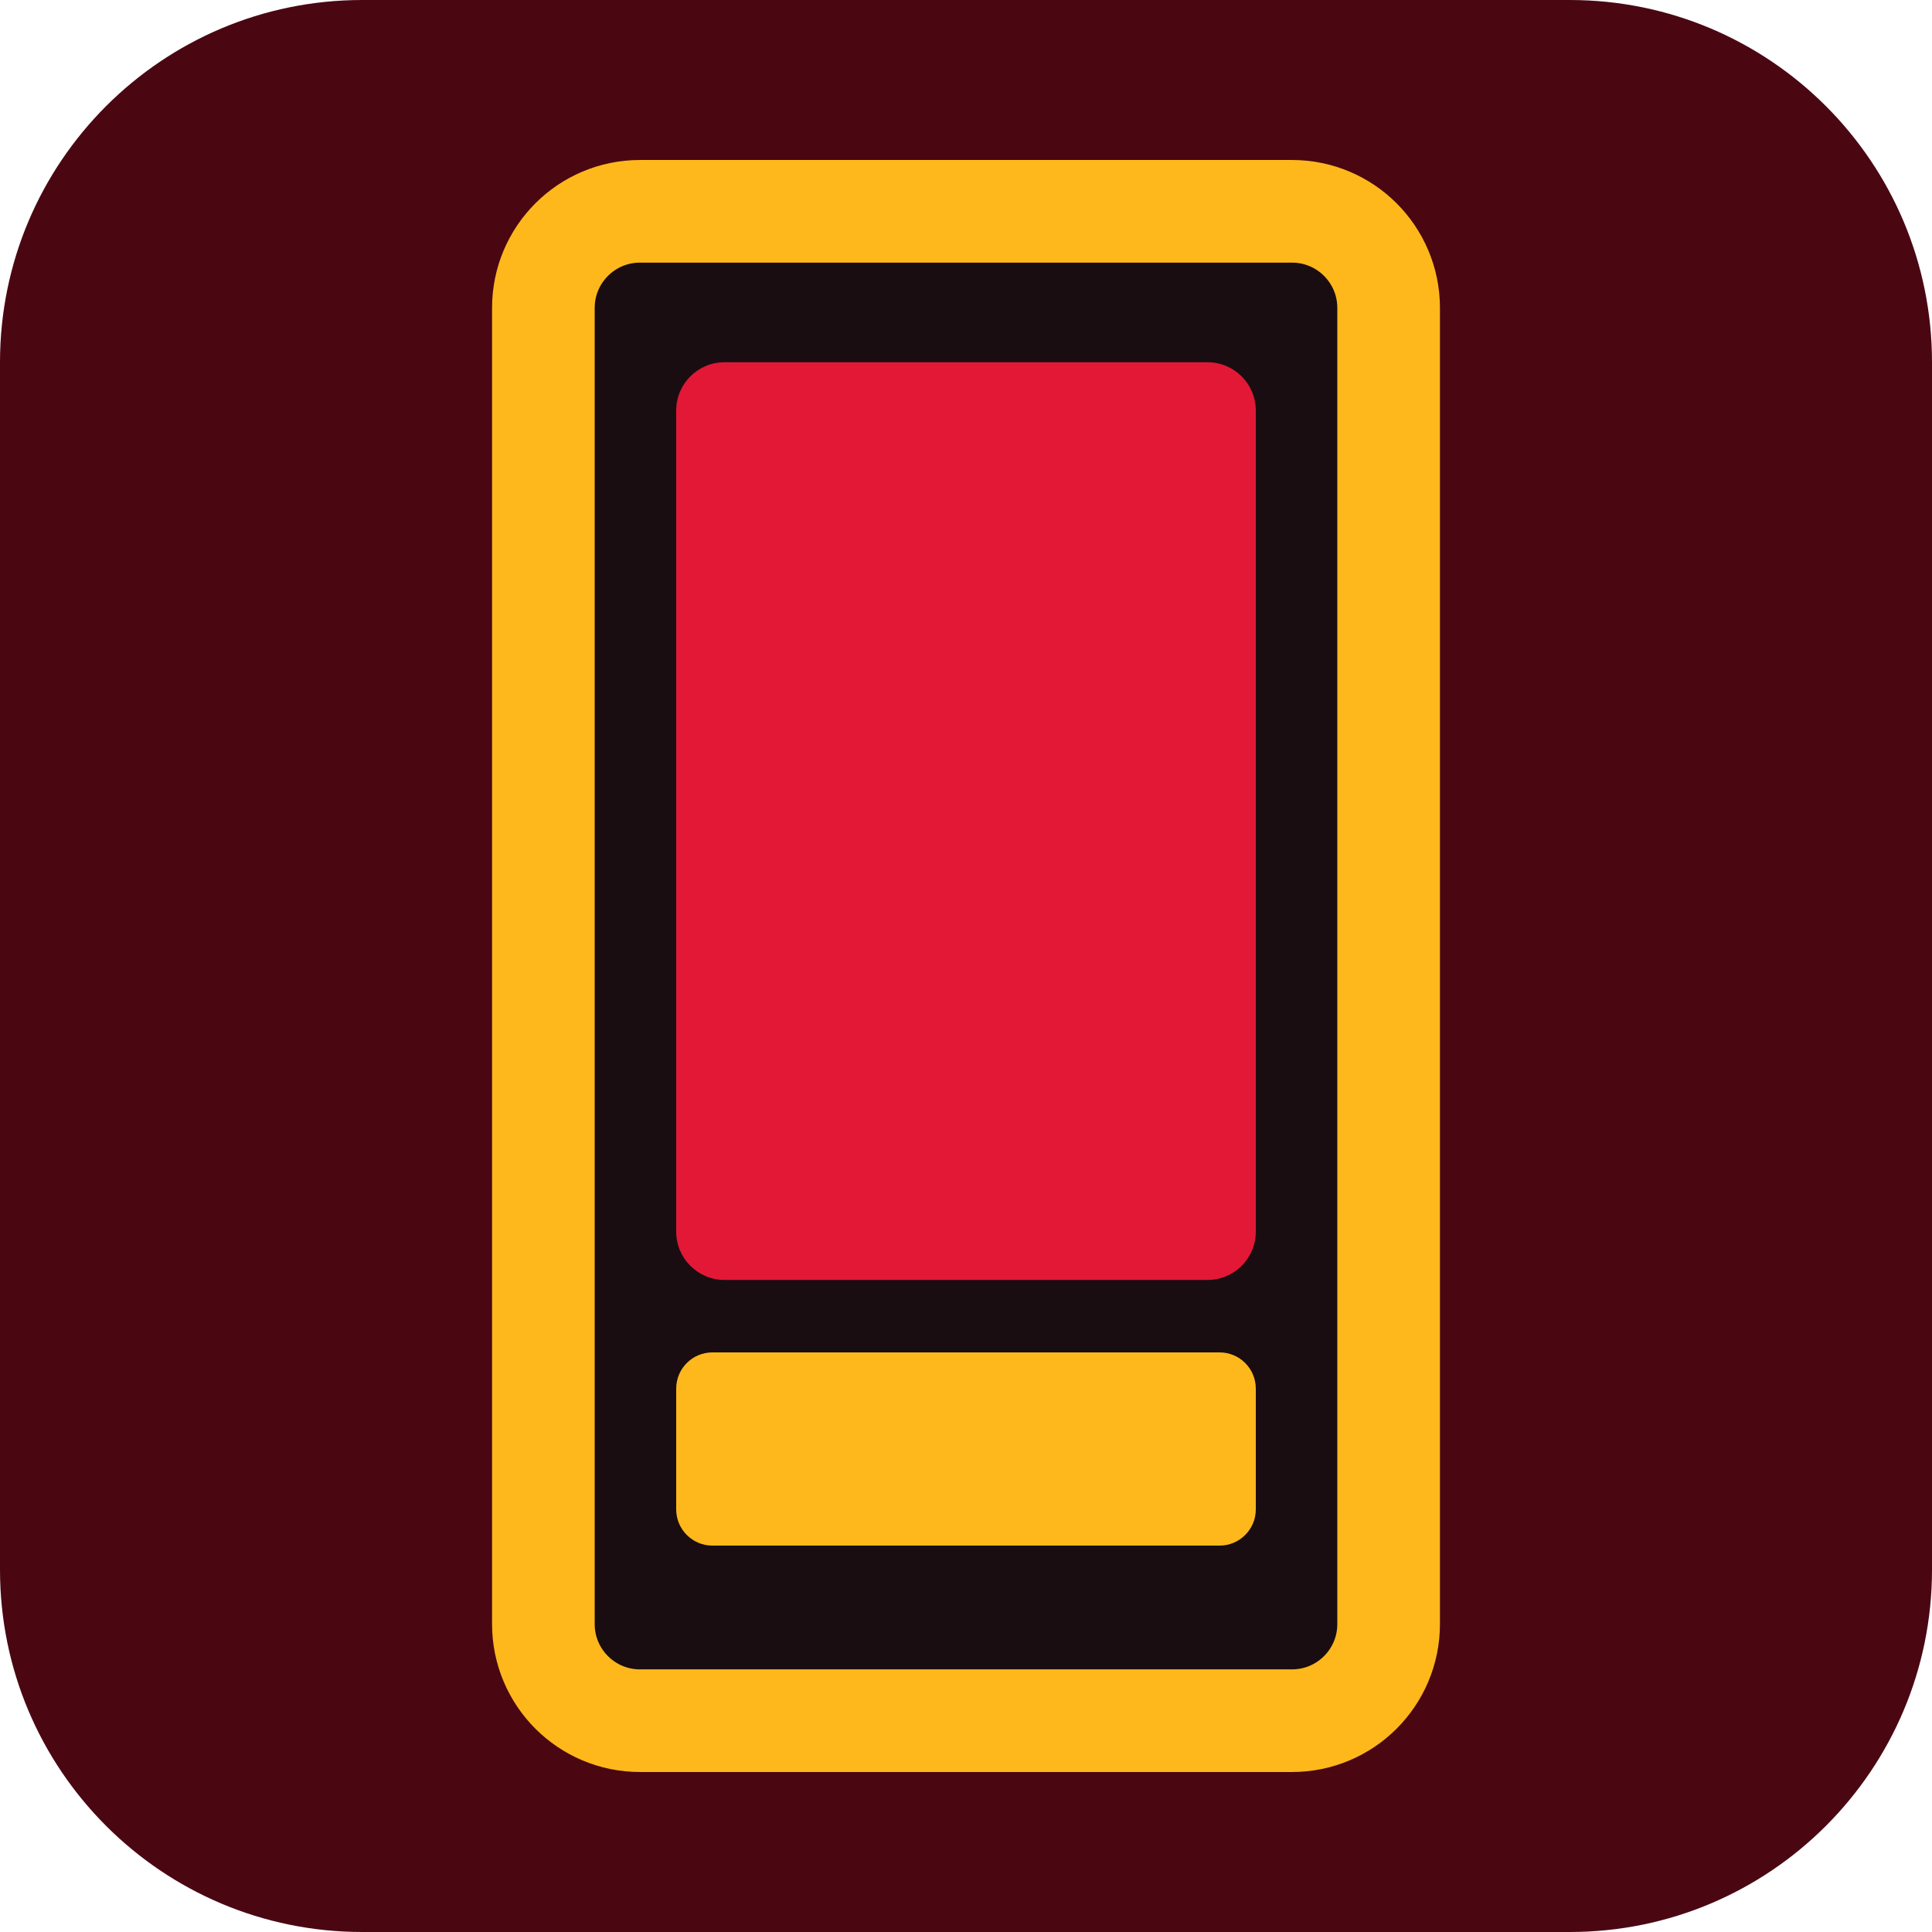
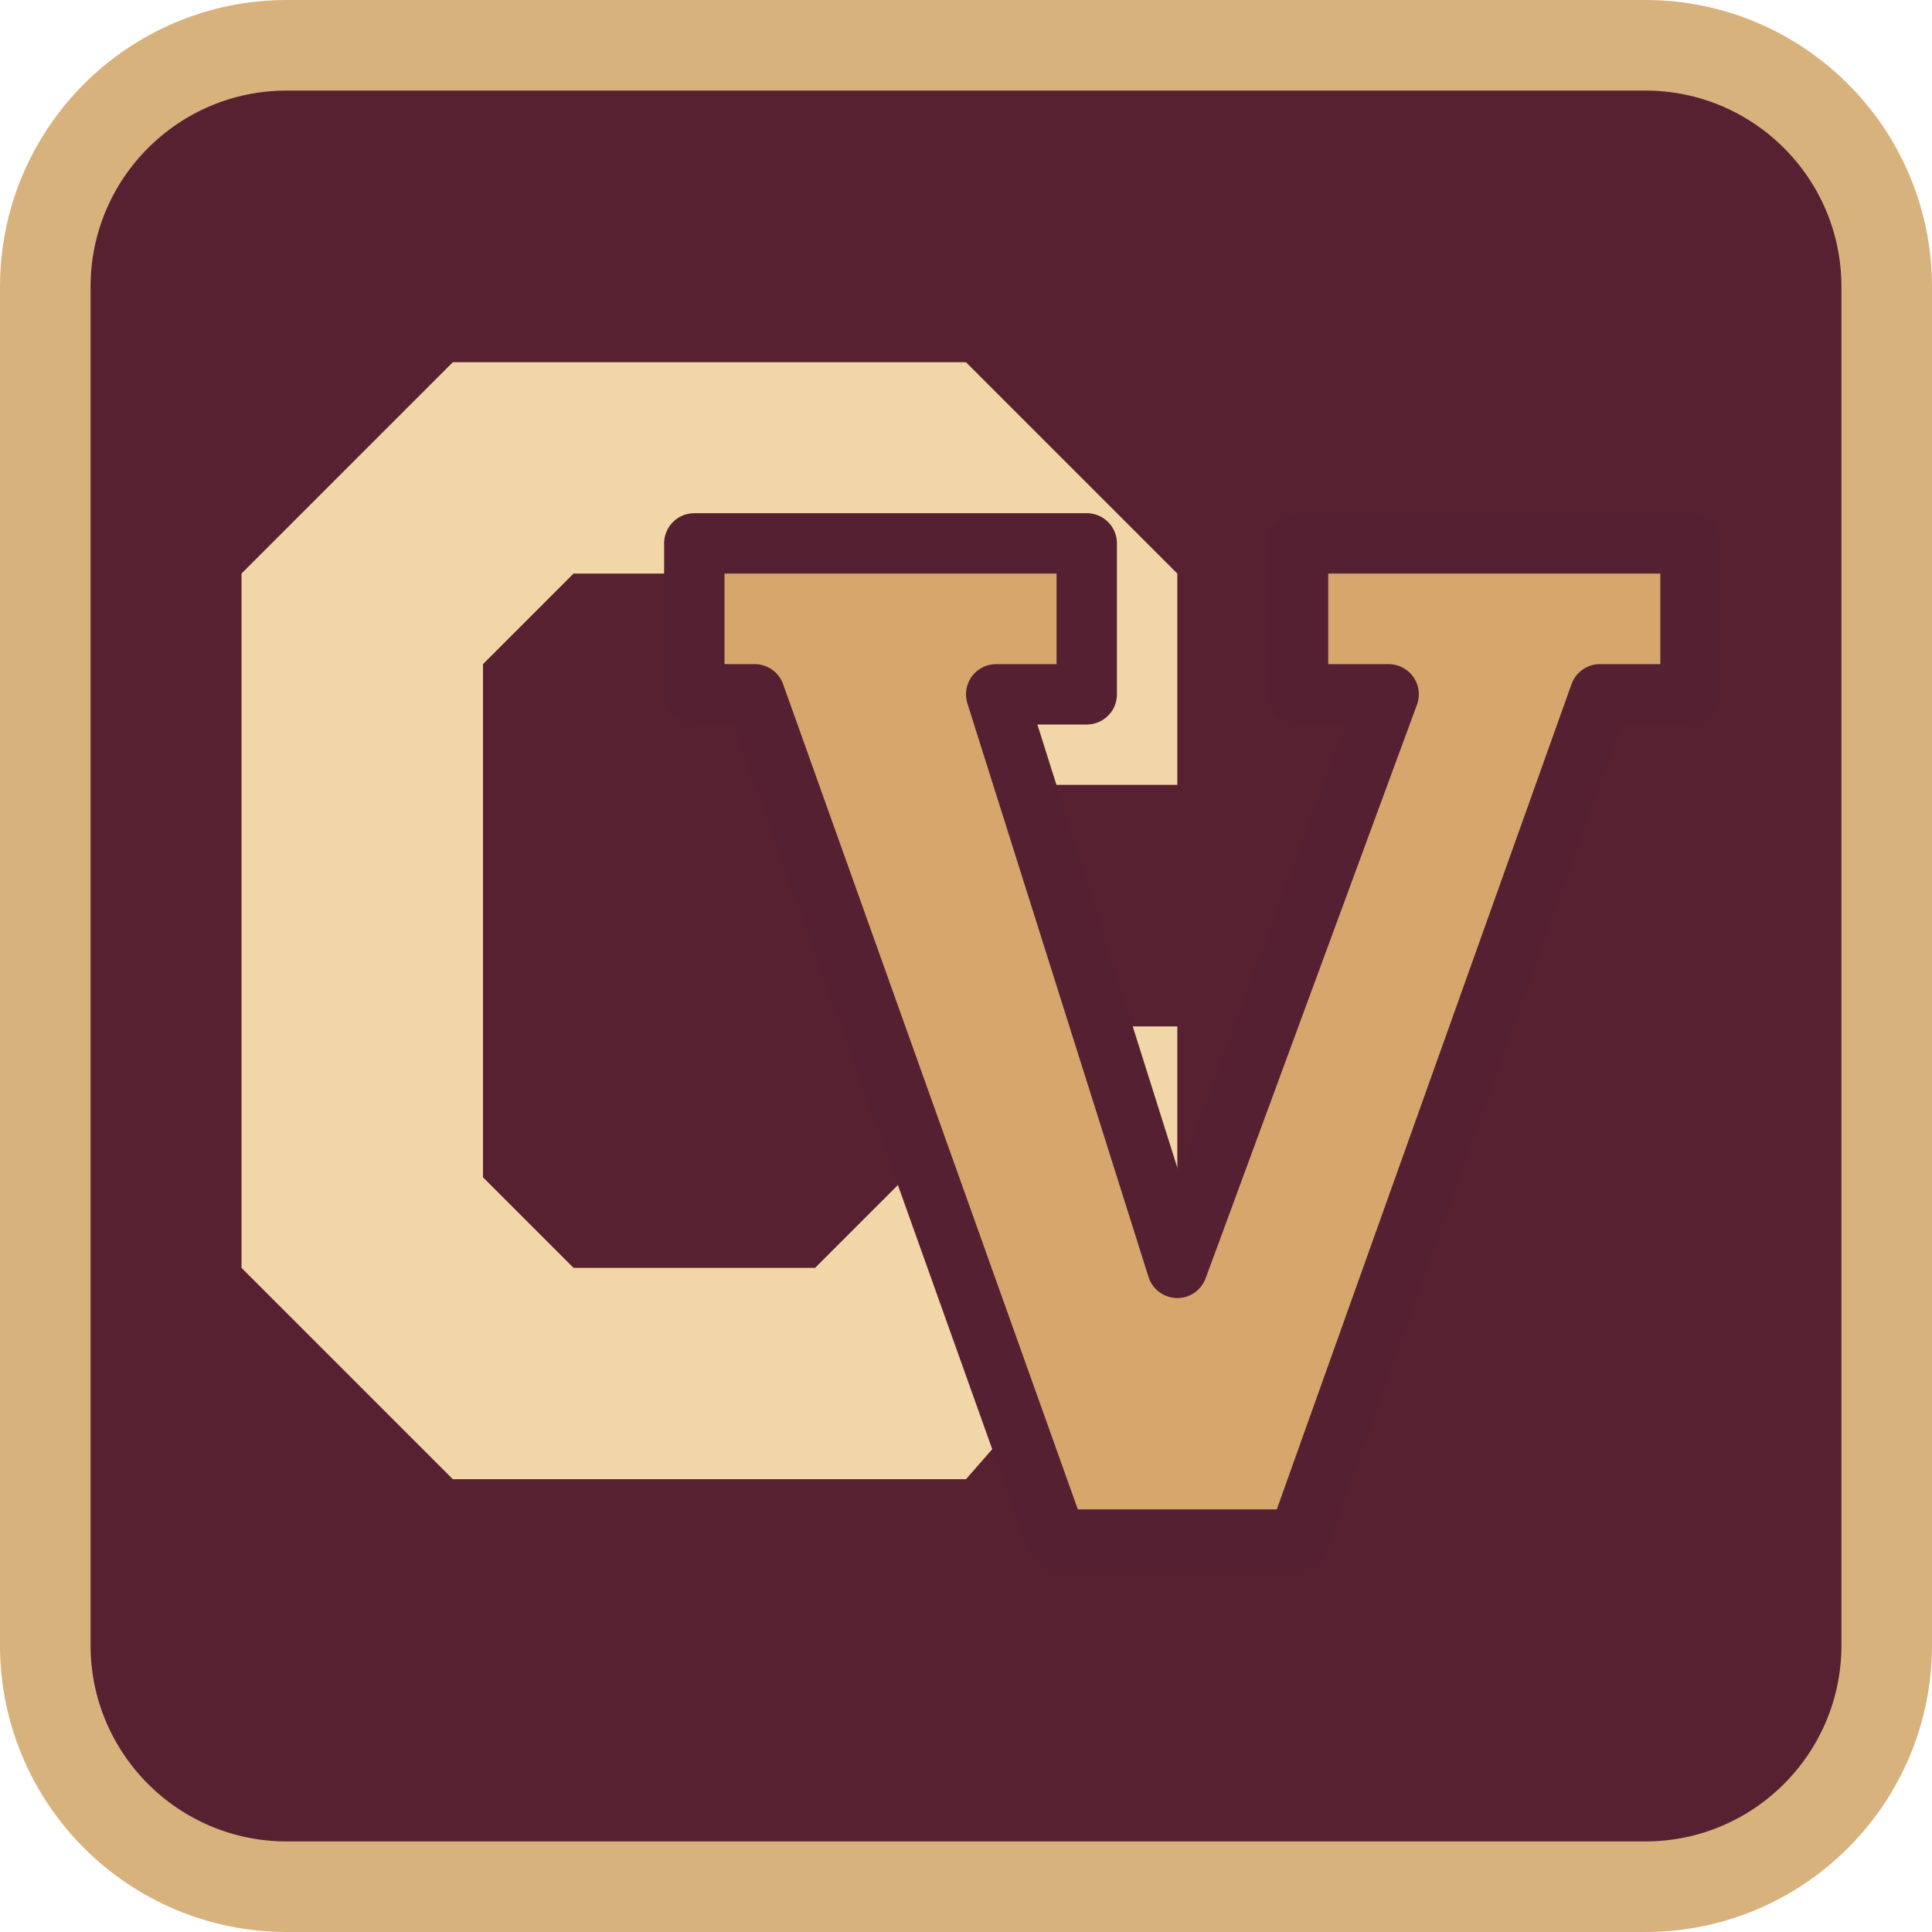
- <svg xmlns="http://www.w3.org/2000/svg" viewBox="0 0 32 32">
-   <rect width="32" height="32" rx="6" fill="#4a0712" />
-   <rect x="9" y="3.5" width="14" height="25" rx="1.6" fill="#1a0d11" stroke="#FFB81C" stroke-width="1.7" />
-   <rect x="11.2" y="6" width="9.6" height="15.2" rx="0.8" fill="#E31837" />
-   <rect x="11.2" y="22.4" width="9.6" height="3.2" rx="0.6" fill="#FFB81C" />
+ <svg xmlns="http://www.w3.org/2000/svg" viewBox="0 0 64 64">
+   <rect x="1.5" y="1.5" width="61" height="61" rx="8" fill="#572131" stroke="#d8b27d" stroke-width="3" />
+   <path d="M15 12H32L39 19V26H31V22L28 19H19L16 22V39L19 42H27L31 38V34H39V41L32 49H15L8 42V19Z" fill="#f1d7a7" />
+   <path d="M23 18H36V23H33L39 42L46 23H43V18H56V23H53L43 51H35L25 23H23Z" fill="#d7a66d" stroke="#552031" stroke-width="2" stroke-linejoin="round" />
</svg>
